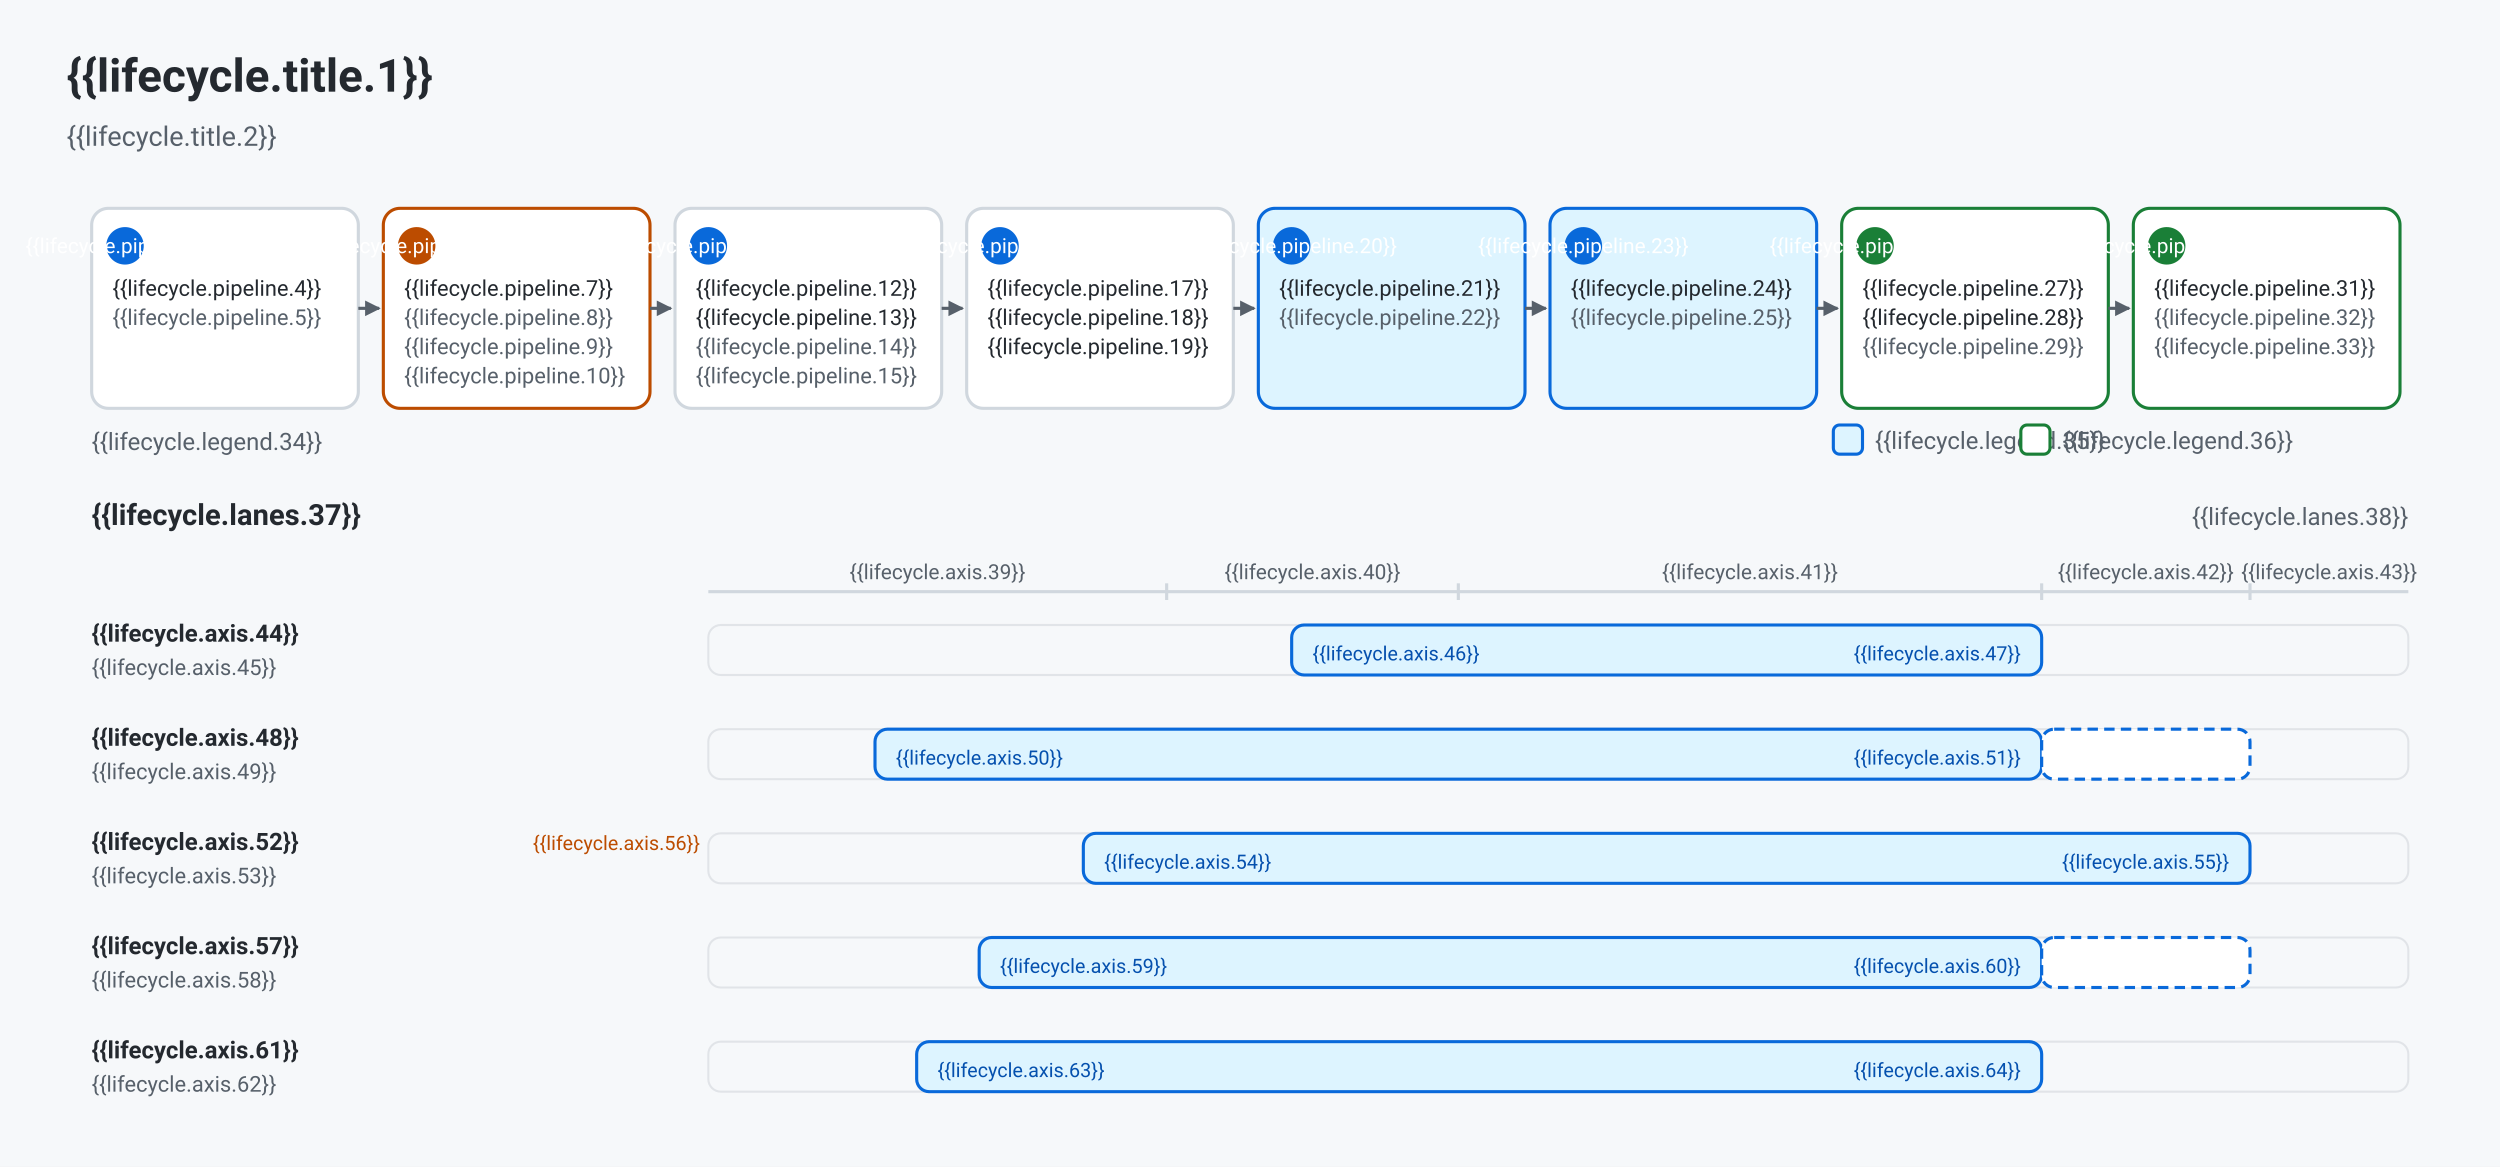
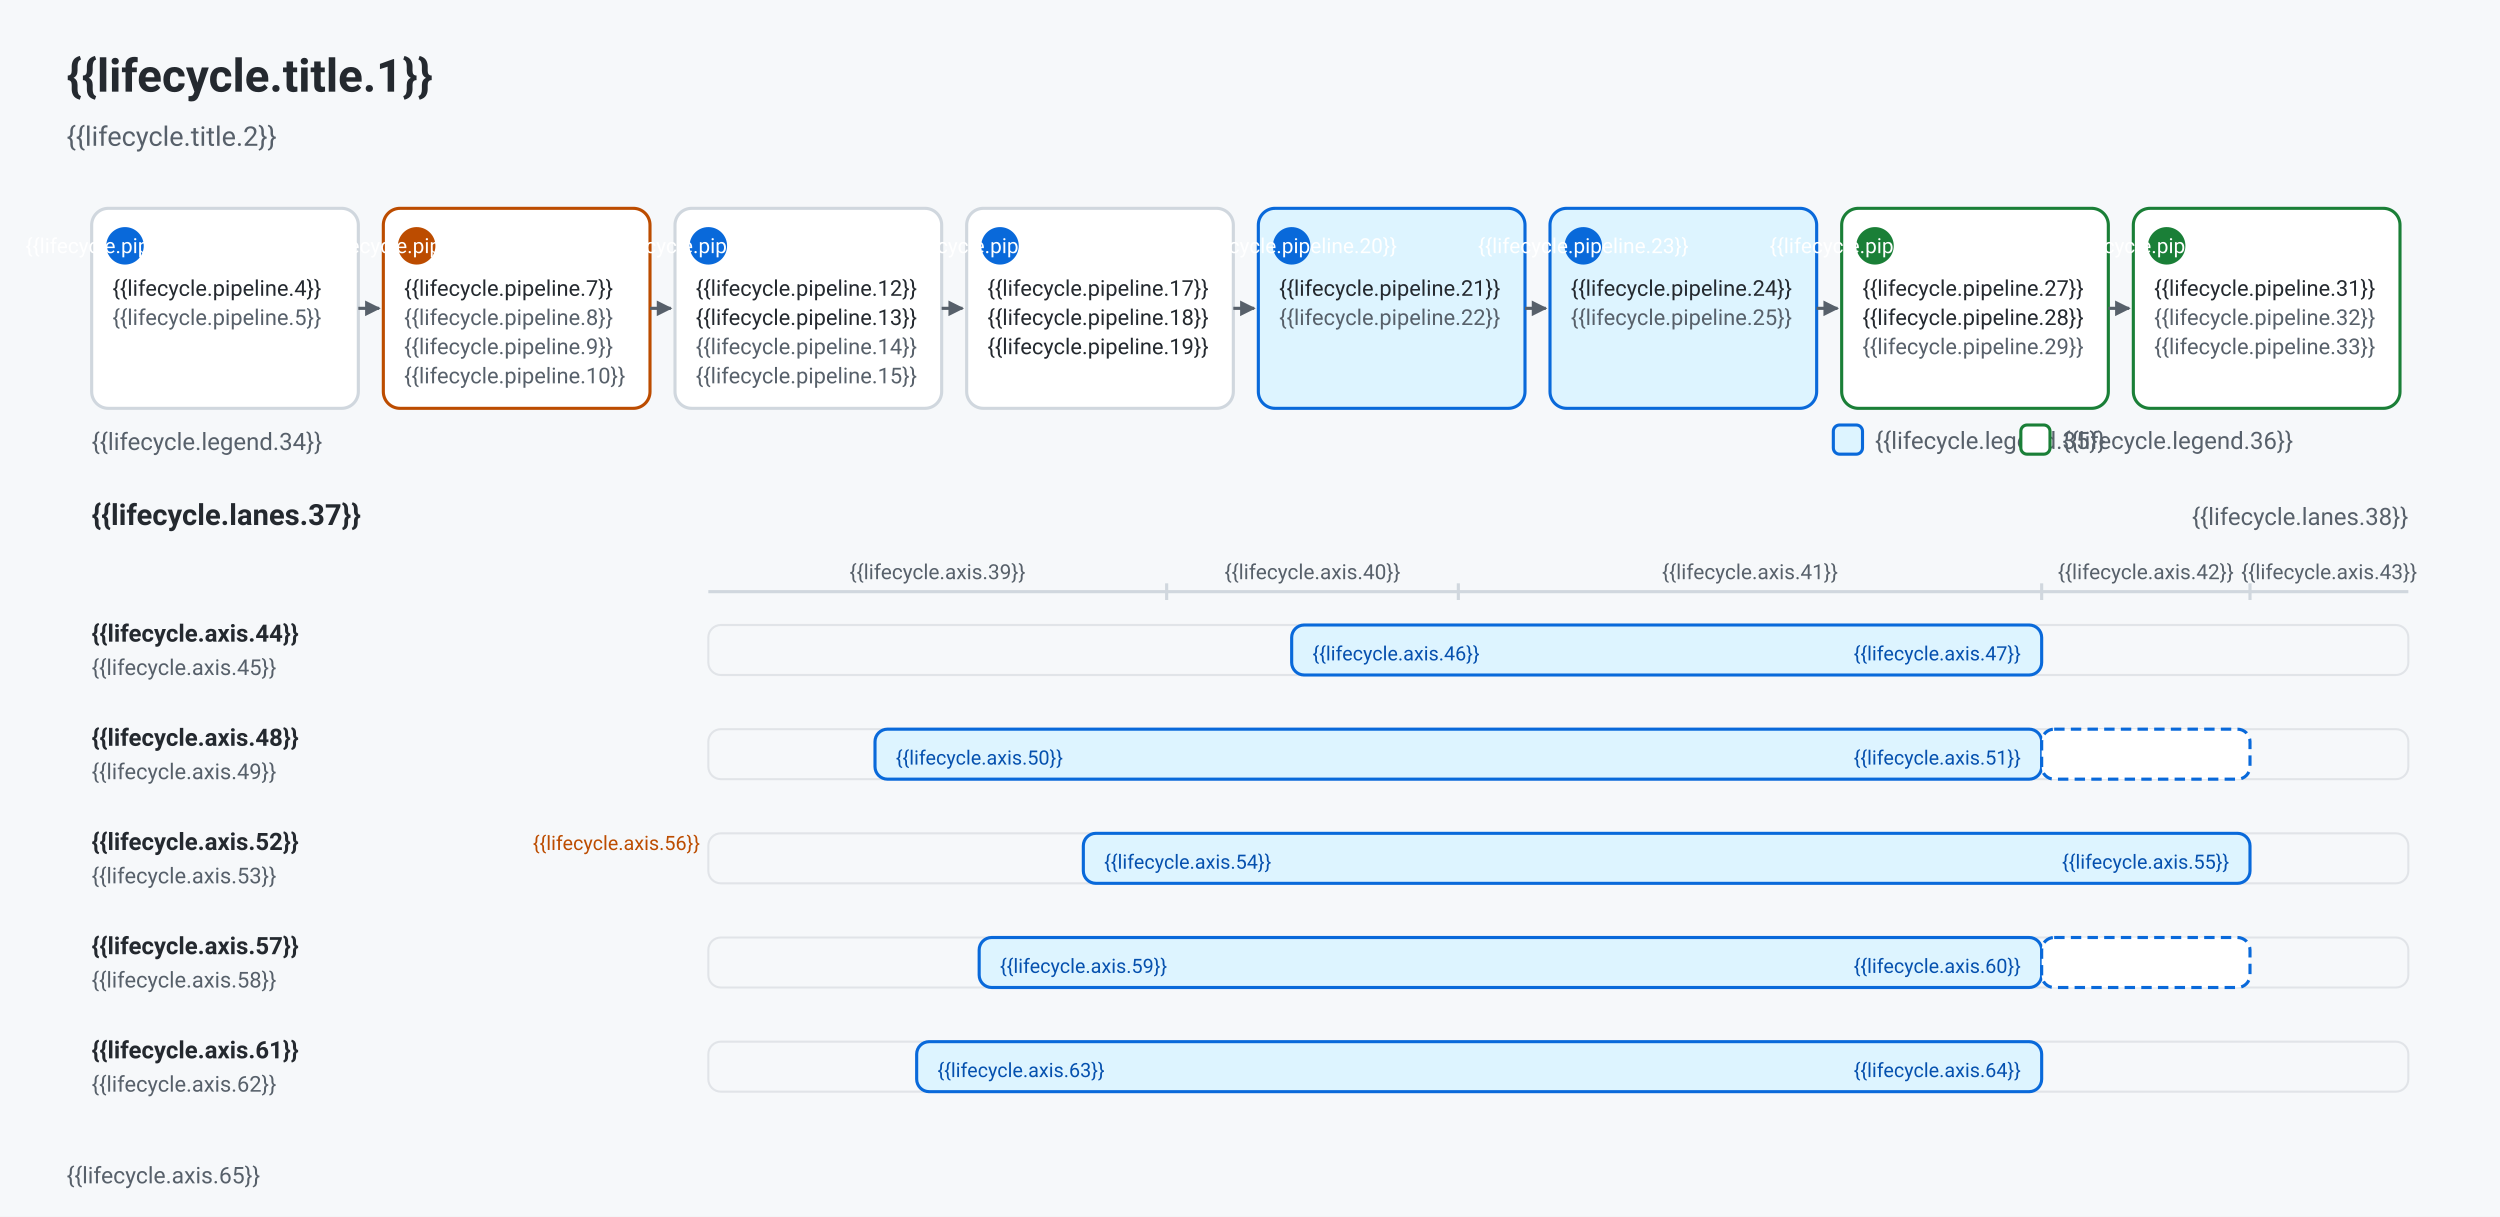
- <svg xmlns="http://www.w3.org/2000/svg" viewBox="0 0 1200 560" width="1200" height="560" role="img" font-family="-apple-system, BlinkMacSystemFont, &quot;Segoe UI&quot;, Roboto, &quot;Helvetica Neue&quot;, Arial, &quot;Noto Sans SC&quot;, &quot;PingFang SC&quot;, &quot;Microsoft YaHei&quot;, sans-serif">
+ <svg xmlns="http://www.w3.org/2000/svg" viewBox="0 0 1200 584" width="1200" height="584" role="img" font-family="-apple-system, BlinkMacSystemFont, &quot;Segoe UI&quot;, Roboto, &quot;Helvetica Neue&quot;, Arial, &quot;Noto Sans SC&quot;, &quot;PingFang SC&quot;, &quot;Microsoft YaHei&quot;, sans-serif">
  <defs>
    <marker id="lc-arrow" viewBox="0 0 10 10" refX="9" refY="5" markerWidth="5" markerHeight="5" orient="auto-start-reverse">
      <path d="M0,0 L10,5 L0,10 z" fill="#57606a" />
    </marker>
  </defs>
-   <rect x="0" y="0" width="1200" height="560" fill="#f6f8fa" />
+   <rect x="0" y="0" width="1200" height="584" fill="#f6f8fa" />
  <text x="32" y="44" font-size="22" font-weight="700" fill="#24292f">{{lifecycle.title.1}}</text>
  <text x="32" y="70" font-size="13" fill="#57606a">{{lifecycle.title.2}}</text>
  <rect x="44" y="100" width="128" height="96" rx="8" fill="#ffffff" stroke="#d0d7de" stroke-width="1.5" />
  <circle cx="60" cy="118" r="9" fill="#0969da" />
  <text x="60" y="121.5" font-size="10" fill="#ffffff" text-anchor="middle">{{lifecycle.pipeline.3}}</text>
  <text x="54" y="142" font-size="10.5" fill="#24292f">{{lifecycle.pipeline.4}}</text>
  <text x="54" y="156" font-size="10.5" fill="#57606a">{{lifecycle.pipeline.5}}</text>
  <line x1="172" y1="148" x2="182" y2="148" stroke="#57606a" stroke-width="1.5" marker-end="url(#lc-arrow)" />
  <rect x="184" y="100" width="128" height="96" rx="8" fill="#ffffff" stroke="#bc4c00" stroke-width="1.5" />
  <circle cx="200" cy="118" r="9" fill="#bc4c00" />
  <text x="200" y="121.5" font-size="10" fill="#ffffff" text-anchor="middle">{{lifecycle.pipeline.6}}</text>
  <text x="194" y="142" font-size="10.5" fill="#24292f">{{lifecycle.pipeline.7}}</text>
  <text x="194" y="156" font-size="10.5" fill="#57606a">{{lifecycle.pipeline.8}}</text>
  <text x="194" y="170" font-size="10.5" fill="#57606a">{{lifecycle.pipeline.9}}</text>
  <text x="194" y="184" font-size="10.5" fill="#57606a">{{lifecycle.pipeline.10}}</text>
  <line x1="312" y1="148" x2="322" y2="148" stroke="#57606a" stroke-width="1.5" marker-end="url(#lc-arrow)" />
  <rect x="324" y="100" width="128" height="96" rx="8" fill="#ffffff" stroke="#d0d7de" stroke-width="1.5" />
  <circle cx="340" cy="118" r="9" fill="#0969da" />
  <text x="340" y="121.5" font-size="10" fill="#ffffff" text-anchor="middle">{{lifecycle.pipeline.11}}</text>
  <text x="334" y="142" font-size="10.5" fill="#24292f">{{lifecycle.pipeline.12}}</text>
  <text x="334" y="156" font-size="10.5" fill="#24292f">{{lifecycle.pipeline.13}}</text>
  <text x="334" y="170" font-size="10.5" fill="#57606a">{{lifecycle.pipeline.14}}</text>
  <text x="334" y="184" font-size="10.5" fill="#57606a">{{lifecycle.pipeline.15}}</text>
  <line x1="452" y1="148" x2="462" y2="148" stroke="#57606a" stroke-width="1.5" marker-end="url(#lc-arrow)" />
  <rect x="464" y="100" width="128" height="96" rx="8" fill="#ffffff" stroke="#d0d7de" stroke-width="1.5" />
  <circle cx="480" cy="118" r="9" fill="#0969da" />
  <text x="480" y="121.5" font-size="10" fill="#ffffff" text-anchor="middle">{{lifecycle.pipeline.16}}</text>
  <text x="474" y="142" font-size="10.5" fill="#24292f">{{lifecycle.pipeline.17}}</text>
  <text x="474" y="156" font-size="10.5" fill="#24292f">{{lifecycle.pipeline.18}}</text>
  <text x="474" y="170" font-size="10.5" fill="#24292f">{{lifecycle.pipeline.19}}</text>
  <line x1="592" y1="148" x2="602" y2="148" stroke="#57606a" stroke-width="1.5" marker-end="url(#lc-arrow)" />
  <rect x="604" y="100" width="128" height="96" rx="8" fill="#ddf4ff" stroke="#0969da" stroke-width="1.5" />
  <circle cx="620" cy="118" r="9" fill="#0969da" />
  <text x="620" y="121.5" font-size="10" fill="#ffffff" text-anchor="middle">{{lifecycle.pipeline.20}}</text>
  <text x="614" y="142" font-size="10.5" fill="#24292f">{{lifecycle.pipeline.21}}</text>
  <text x="614" y="156" font-size="10.5" fill="#57606a">{{lifecycle.pipeline.22}}</text>
  <line x1="732" y1="148" x2="742" y2="148" stroke="#57606a" stroke-width="1.5" marker-end="url(#lc-arrow)" />
  <rect x="744" y="100" width="128" height="96" rx="8" fill="#ddf4ff" stroke="#0969da" stroke-width="1.5" />
  <circle cx="760" cy="118" r="9" fill="#0969da" />
  <text x="760" y="121.5" font-size="10" fill="#ffffff" text-anchor="middle">{{lifecycle.pipeline.23}}</text>
  <text x="754" y="142" font-size="10.5" fill="#24292f">{{lifecycle.pipeline.24}}</text>
  <text x="754" y="156" font-size="10.5" fill="#57606a">{{lifecycle.pipeline.25}}</text>
  <line x1="872" y1="148" x2="882" y2="148" stroke="#57606a" stroke-width="1.5" marker-end="url(#lc-arrow)" />
  <rect x="884" y="100" width="128" height="96" rx="8" fill="#ffffff" stroke="#1a7f37" stroke-width="1.5" />
  <circle cx="900" cy="118" r="9" fill="#1a7f37" />
  <text x="900" y="121.5" font-size="10" fill="#ffffff" text-anchor="middle">{{lifecycle.pipeline.26}}</text>
  <text x="894" y="142" font-size="10.5" fill="#24292f">{{lifecycle.pipeline.27}}</text>
  <text x="894" y="156" font-size="10.5" fill="#24292f">{{lifecycle.pipeline.28}}</text>
  <text x="894" y="170" font-size="10.5" fill="#57606a">{{lifecycle.pipeline.29}}</text>
  <line x1="1012" y1="148" x2="1022" y2="148" stroke="#57606a" stroke-width="1.5" marker-end="url(#lc-arrow)" />
  <rect x="1024" y="100" width="128" height="96" rx="8" fill="#ffffff" stroke="#1a7f37" stroke-width="1.5" />
  <circle cx="1040" cy="118" r="9" fill="#1a7f37" />
  <text x="1040" y="121.5" font-size="10" fill="#ffffff" text-anchor="middle">{{lifecycle.pipeline.30}}</text>
  <text x="1034" y="142" font-size="10.5" fill="#24292f">{{lifecycle.pipeline.31}}</text>
  <text x="1034" y="156" font-size="10.5" fill="#57606a">{{lifecycle.pipeline.32}}</text>
  <text x="1034" y="170" font-size="10.5" fill="#57606a">{{lifecycle.pipeline.33}}</text>
  <text x="44" y="216" font-size="11.5" fill="#57606a">{{lifecycle.legend.34}}</text>
  <rect x="880" y="204" width="14" height="14" rx="3" fill="#ddf4ff" stroke="#0969da" stroke-width="1.5" />
  <text x="900" y="215.5" font-size="11.5" fill="#57606a">{{lifecycle.legend.35}}</text>
  <rect x="970" y="204" width="14" height="14" rx="3" fill="#ffffff" stroke="#1a7f37" stroke-width="1.5" />
  <text x="990" y="215.5" font-size="11.5" fill="#57606a">{{lifecycle.legend.36}}</text>
  <text x="44" y="252" font-size="14" font-weight="600" fill="#24292f">{{lifecycle.lanes.37}}</text>
  <text x="1156" y="252" font-size="11.5" fill="#57606a" text-anchor="end">{{lifecycle.lanes.38}}</text>
  <line x1="340" y1="284" x2="1156" y2="284" stroke="#d0d7de" stroke-width="1.5" />
  <line x1="560" y1="280" x2="560" y2="288" stroke="#d0d7de" stroke-width="1.5" />
  <line x1="700" y1="280" x2="700" y2="288" stroke="#d0d7de" stroke-width="1.5" />
  <line x1="980" y1="280" x2="980" y2="288" stroke="#d0d7de" stroke-width="1.5" />
  <line x1="1080" y1="280" x2="1080" y2="288" stroke="#d0d7de" stroke-width="1.5" />
  <text x="450" y="278" font-size="10" fill="#57606a" text-anchor="middle">{{lifecycle.axis.39}}</text>
  <text x="630" y="278" font-size="10" fill="#57606a" text-anchor="middle">{{lifecycle.axis.40}}</text>
  <text x="840" y="278" font-size="10" fill="#57606a" text-anchor="middle">{{lifecycle.axis.41}}</text>
  <text x="1030" y="278" font-size="10" fill="#57606a" text-anchor="middle">{{lifecycle.axis.42}}</text>
  <text x="1118" y="278" font-size="10" fill="#57606a" text-anchor="middle">{{lifecycle.axis.43}}</text>
  <text x="44" y="308" font-size="11.5" font-weight="600" fill="#24292f">{{lifecycle.axis.44}}</text>
  <text x="44" y="324" font-size="10.5" fill="#57606a">{{lifecycle.axis.45}}</text>
  <rect x="340" y="300" width="816" height="24" rx="6" fill="#f6f8fa" stroke="#e1e4e8" />
  <rect x="620" y="300" width="360" height="24" rx="6" fill="#ddf4ff" stroke="#0969da" stroke-width="1.5" />
  <text x="630" y="317" font-size="9.5" fill="#0550ae">{{lifecycle.axis.46}}</text>
  <text x="970" y="317" font-size="9.5" fill="#0550ae" text-anchor="end">{{lifecycle.axis.47}}</text>
  <text x="44" y="358" font-size="11.5" font-weight="600" fill="#24292f">{{lifecycle.axis.48}}</text>
  <text x="44" y="374" font-size="10.5" fill="#57606a">{{lifecycle.axis.49}}</text>
  <rect x="340" y="350" width="816" height="24" rx="6" fill="#f6f8fa" stroke="#e1e4e8" />
  <rect x="420" y="350" width="560" height="24" rx="6" fill="#ddf4ff" stroke="#0969da" stroke-width="1.5" />
  <rect x="980" y="350" width="100" height="24" rx="6" fill="#ffffff" stroke="#0969da" stroke-width="1.5" stroke-dasharray="5 3" />
  <text x="430" y="367" font-size="9.5" fill="#0550ae">{{lifecycle.axis.50}}</text>
  <text x="970" y="367" font-size="9.5" fill="#0550ae" text-anchor="end">{{lifecycle.axis.51}}</text>
  <text x="44" y="408" font-size="11.5" font-weight="600" fill="#24292f">{{lifecycle.axis.52}}</text>
  <text x="44" y="424" font-size="10.5" fill="#57606a">{{lifecycle.axis.53}}</text>
  <rect x="340" y="400" width="816" height="24" rx="6" fill="#f6f8fa" stroke="#e1e4e8" />
  <rect x="520" y="400" width="560" height="24" rx="6" fill="#ddf4ff" stroke="#0969da" stroke-width="1.5" />
  <text x="530" y="417" font-size="9.5" fill="#0550ae">{{lifecycle.axis.54}}</text>
  <text x="1070" y="417" font-size="9.5" fill="#0550ae" text-anchor="end">{{lifecycle.axis.55}}</text>
  <text x="336" y="408" font-size="9.5" fill="#bc4c00" text-anchor="end">{{lifecycle.axis.56}}</text>
  <text x="44" y="458" font-size="11.5" font-weight="600" fill="#24292f">{{lifecycle.axis.57}}</text>
  <text x="44" y="474" font-size="10.5" fill="#57606a">{{lifecycle.axis.58}}</text>
  <rect x="340" y="450" width="816" height="24" rx="6" fill="#f6f8fa" stroke="#e1e4e8" />
  <rect x="470" y="450" width="510" height="24" rx="6" fill="#ddf4ff" stroke="#0969da" stroke-width="1.5" />
  <rect x="980" y="450" width="100" height="24" rx="6" fill="#ffffff" stroke="#0969da" stroke-width="1.5" stroke-dasharray="5 3" />
  <text x="480" y="467" font-size="9.5" fill="#0550ae">{{lifecycle.axis.59}}</text>
  <text x="970" y="467" font-size="9.5" fill="#0550ae" text-anchor="end">{{lifecycle.axis.60}}</text>
  <text x="44" y="508" font-size="11.5" font-weight="600" fill="#24292f">{{lifecycle.axis.61}}</text>
  <text x="44" y="524" font-size="10.5" fill="#57606a">{{lifecycle.axis.62}}</text>
  <rect x="340" y="500" width="816" height="24" rx="6" fill="#f6f8fa" stroke="#e1e4e8" />
  <rect x="440" y="500" width="540" height="24" rx="6" fill="#ddf4ff" stroke="#0969da" stroke-width="1.5" />
  <text x="450" y="517" font-size="9.5" fill="#0550ae">{{lifecycle.axis.63}}</text>
  <text x="970" y="517" font-size="9.5" fill="#0550ae" text-anchor="end">{{lifecycle.axis.64}}</text>
+   <text x="32" y="568" font-size="11" fill="#57606a">{{lifecycle.axis.65}}</text>
</svg>
